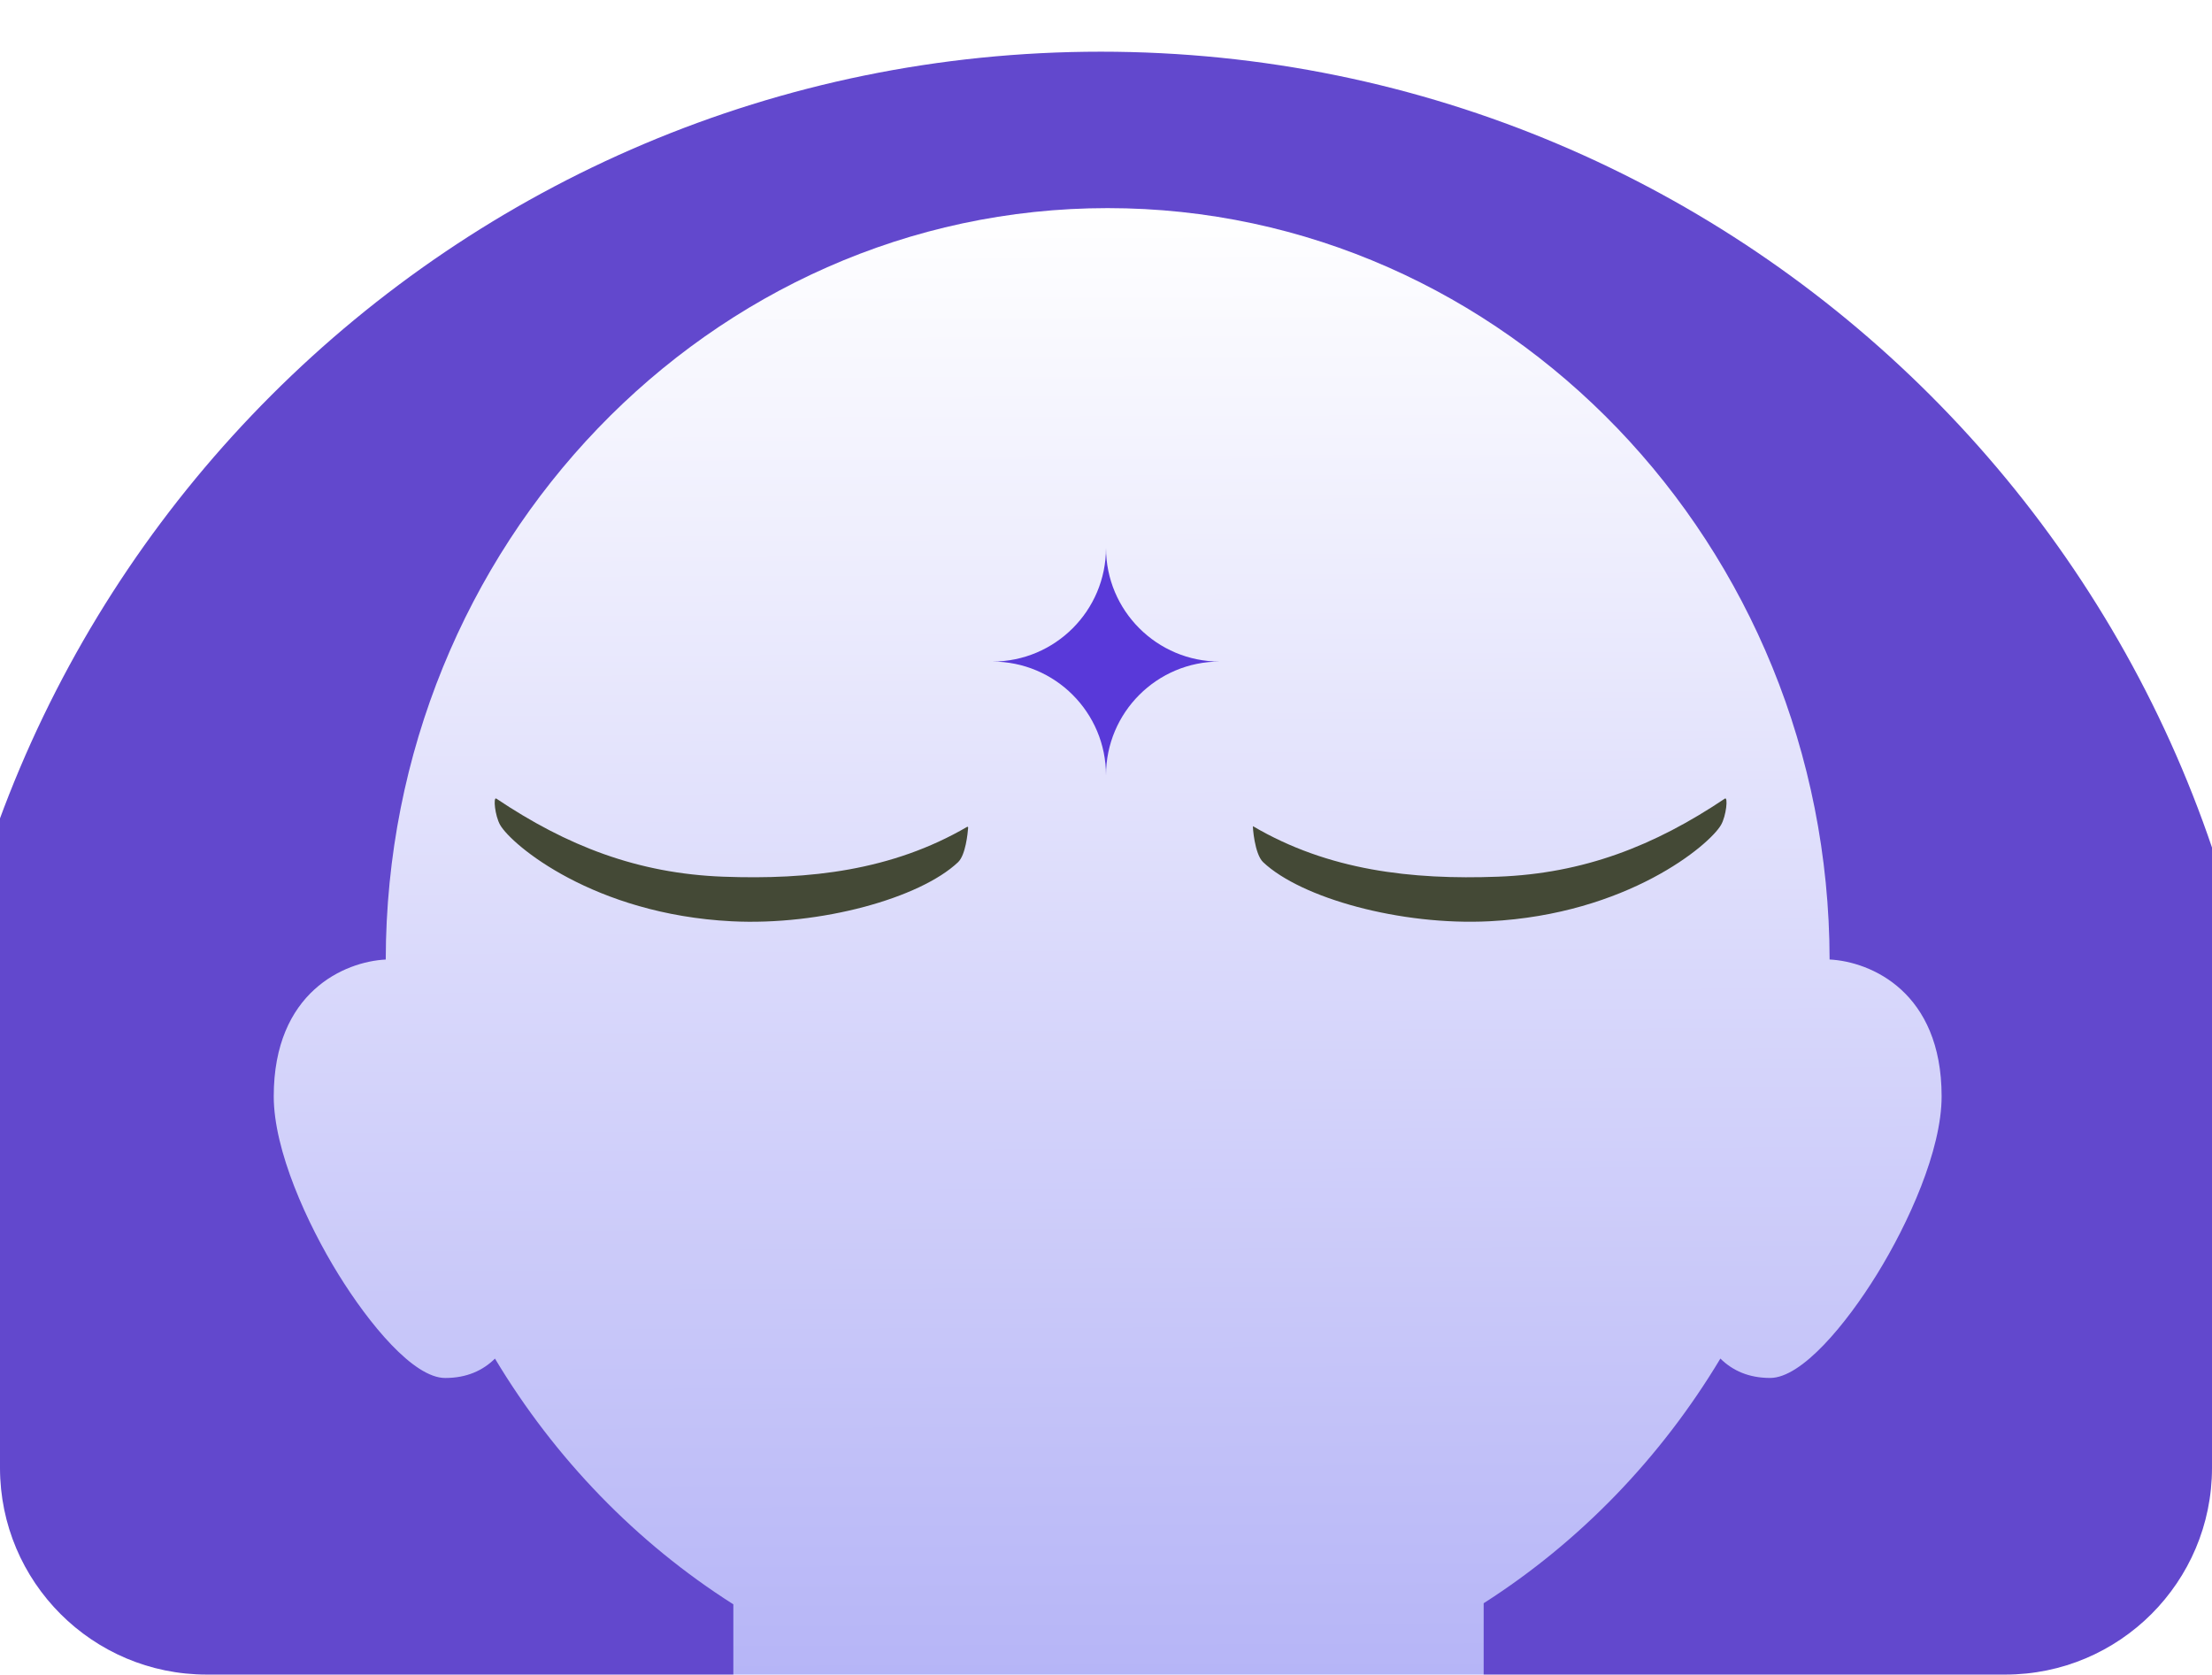
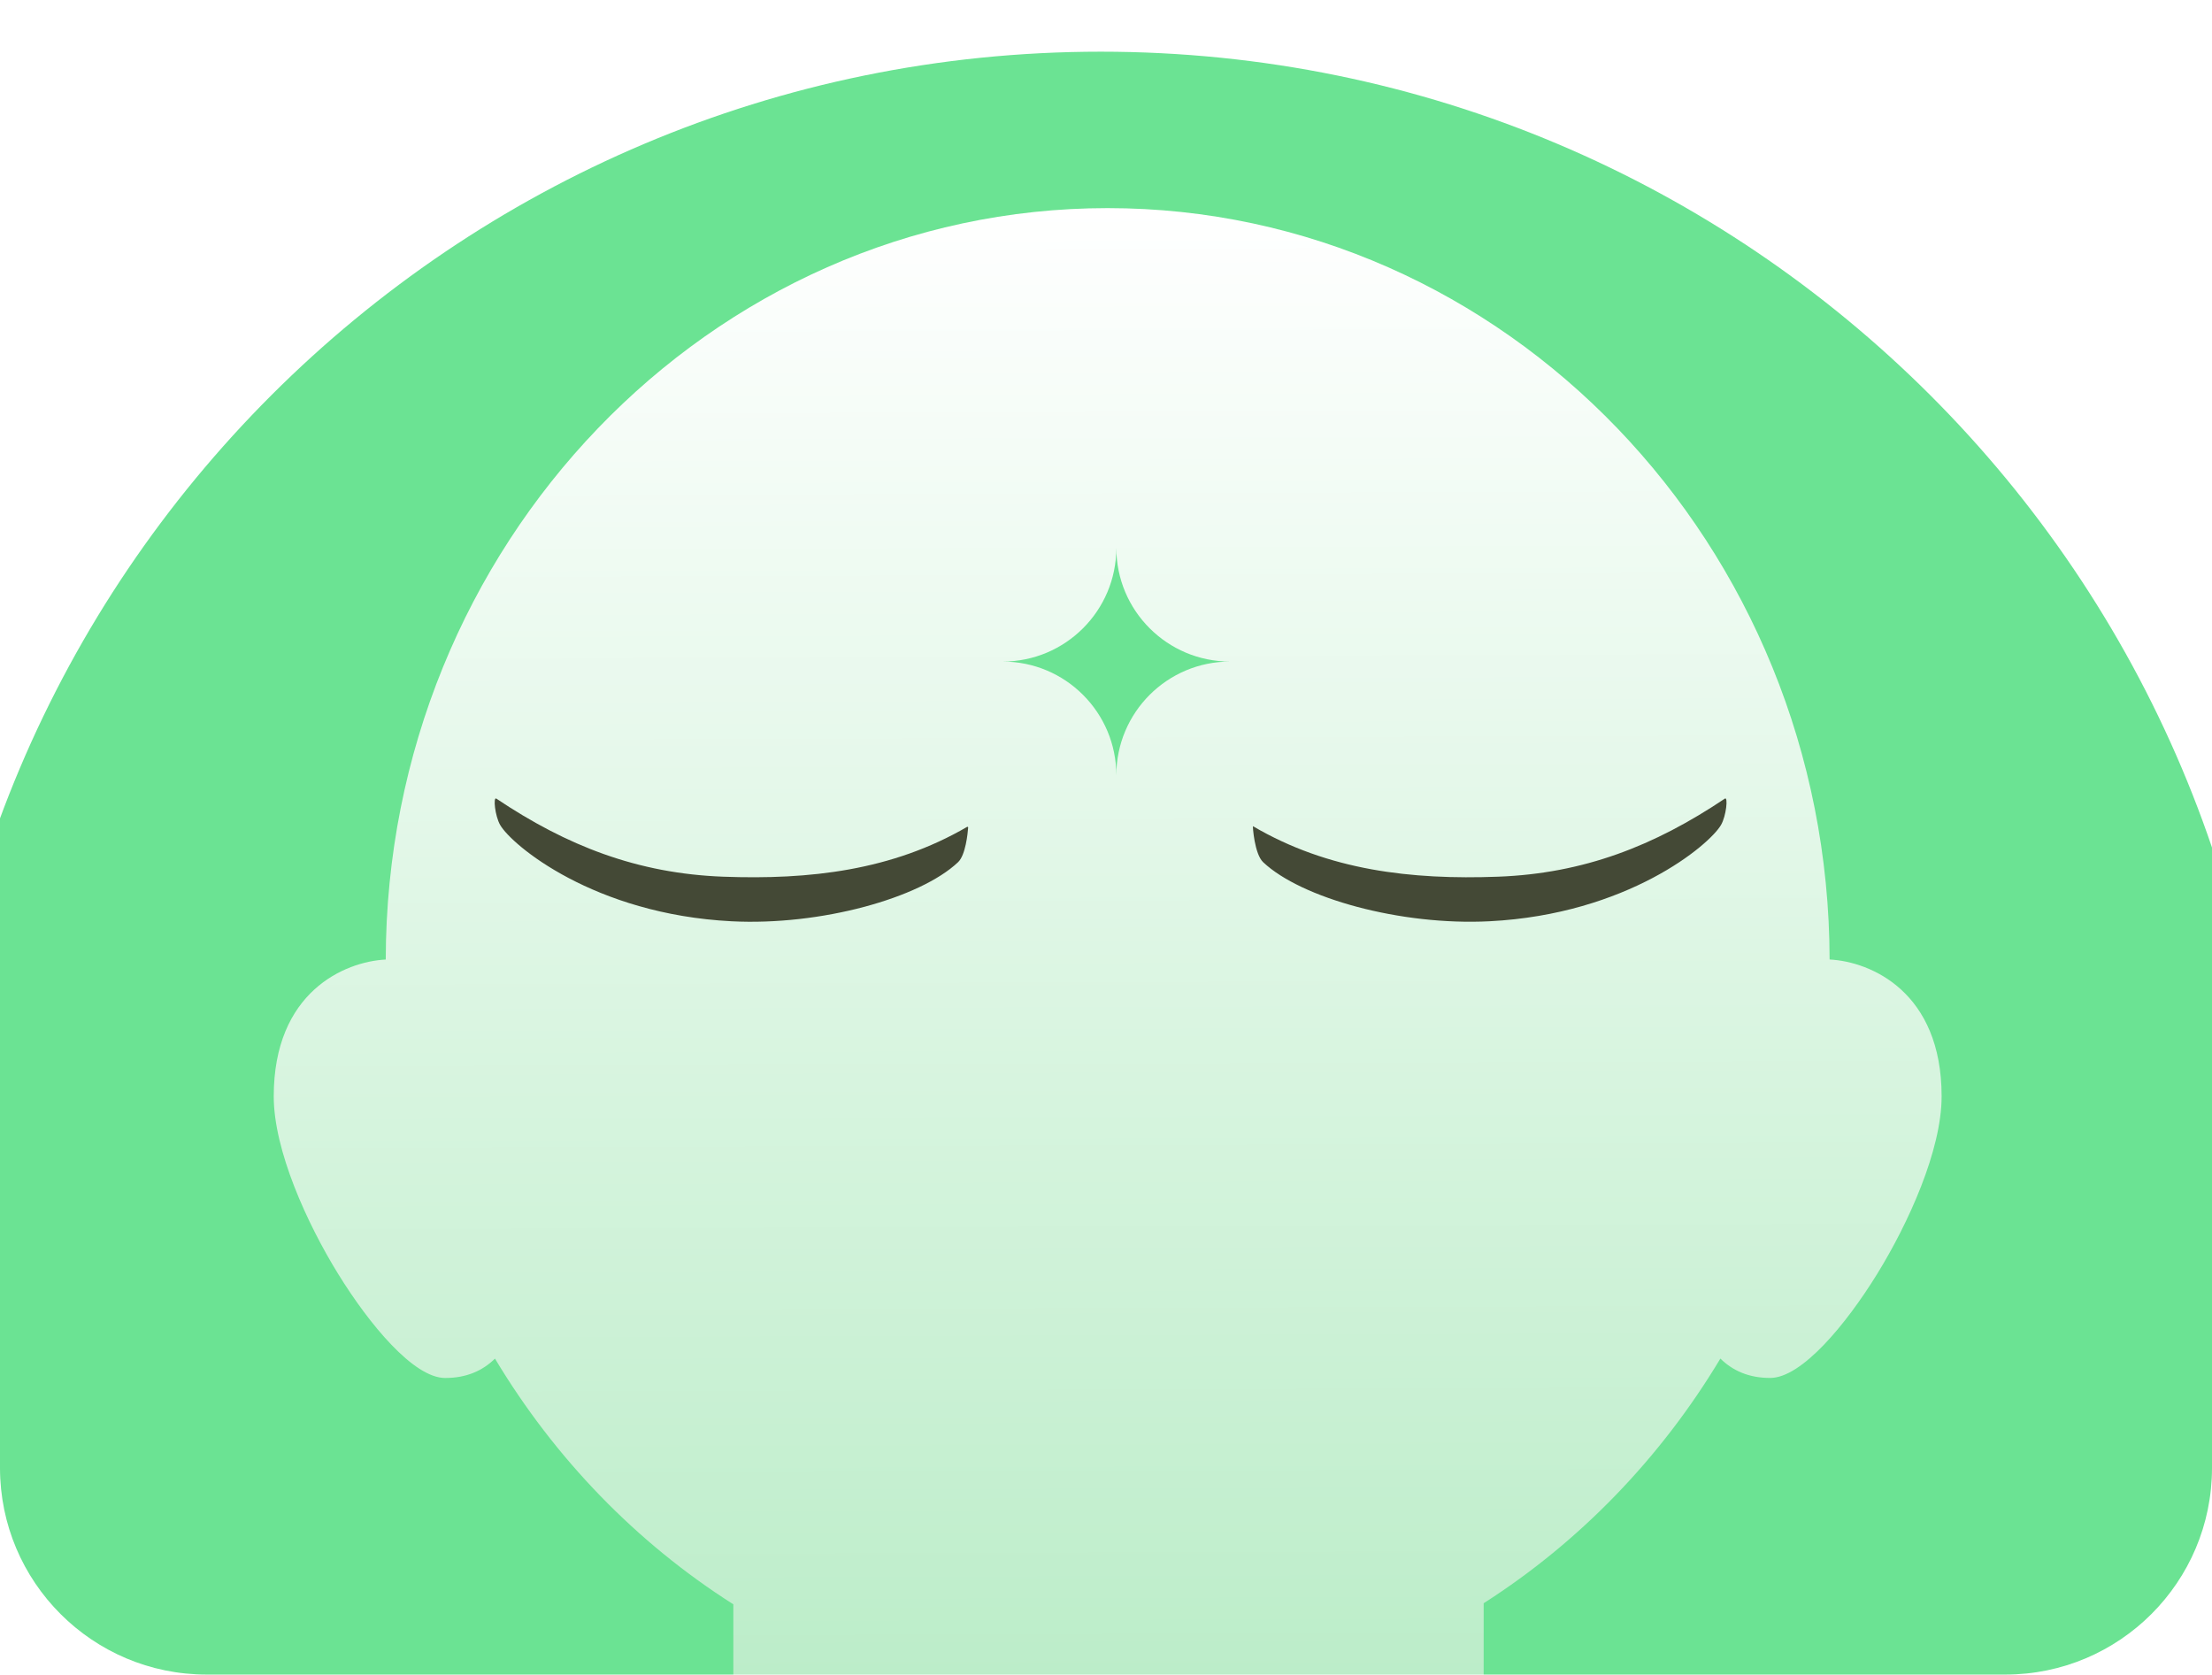
<svg xmlns="http://www.w3.org/2000/svg" width="214" height="162" viewBox="0 0 214 162" fill="none">
-   <mask id="mask0_461_2906" style="mask-type:alpha" maskUnits="userSpaceOnUse" x="0" y="0" width="214" height="162">
+   <mask id="mask0_1899_3271" style="mask-type:alpha" maskUnits="userSpaceOnUse" x="0" y="0" width="214" height="162">
    <rect width="214" height="162" rx="20" fill="#FBF5EF" />
  </mask>
-   <g mask="url(#mask0_461_2906)">
-     <circle cx="106.5" cy="118.5" r="113.5" fill="#6248CD" />
-     <mask id="mask1_461_2906" style="mask-type:alpha" maskUnits="userSpaceOnUse" x="-7" y="5" width="227" height="227">
-       <circle cx="106.5" cy="118.5" r="113.5" fill="#612C1B" />
+   <g mask="url(#mask0_1899_3271)">
+     <circle cx="106.5" cy="118.5" r="113.5" fill="#6BE393" />
+     <mask id="mask1_1899_3271" style="mask-type:alpha" maskUnits="userSpaceOnUse" x="-7" y="5" width="227" height="227">
+       <circle cx="106.5" cy="118.5" r="113.5" fill="#F34A13" />
    </mask>
-     <g mask="url(#mask1_461_2906)">
-       <path d="M167.088 197.098C162.524 189.286 157.324 185.804 150.225 185.804H143.537V155.098C152.817 149.171 160.673 141.047 166.438 131.429C167.634 132.607 169.2 133.304 171.255 133.304C174.309 133.304 178.602 128.112 181.599 123.254C184.615 118.365 187.842 111.282 187.842 106.058C187.842 95.965 180.997 93.026 177.005 92.823C176.936 52.73 145.631 20.133 107.16 20.133C68.69 20.133 37.388 52.73 37.319 92.826C33.327 93.03 26.483 95.968 26.483 106.062C26.483 111.288 29.706 118.372 32.725 123.257C35.725 128.115 40.015 133.307 43.069 133.307C45.124 133.307 46.691 132.607 47.886 131.432C53.683 141.106 61.598 149.268 70.947 155.204V177.198C70.947 181.659 67.303 185.288 62.822 185.288H55.5C47.114 185.288 39.494 188.242 34.046 193.61C28.231 199.336 25.158 207.389 25.158 216.895V267.941H184.204L171.836 209.633C170.86 205.038 169.262 200.821 167.088 197.098Z" fill="url(#paint0_linear_461_2906)" />
+     <g mask="url(#mask1_1899_3271)">
+       <path d="M167.088 197.098C162.524 189.286 157.324 185.804 150.225 185.804H143.537V155.098C152.817 149.171 160.673 141.047 166.438 131.429C167.634 132.607 169.2 133.304 171.255 133.304C174.309 133.304 178.602 128.112 181.599 123.254C184.615 118.365 187.842 111.282 187.842 106.058C187.842 95.965 180.997 93.026 177.005 92.823C176.936 52.73 145.631 20.133 107.16 20.133C68.69 20.133 37.388 52.73 37.319 92.826C33.327 93.03 26.483 95.968 26.483 106.062C26.483 111.288 29.706 118.372 32.725 123.257C35.725 128.115 40.015 133.307 43.069 133.307C45.124 133.307 46.691 132.607 47.886 131.432C53.683 141.106 61.598 149.268 70.947 155.204V177.198C70.947 181.659 67.303 185.288 62.822 185.288H55.5C47.114 185.288 39.494 188.242 34.046 193.61C28.231 199.336 25.158 207.389 25.158 216.895V267.941H184.204L171.836 209.633C170.86 205.038 169.262 200.821 167.088 197.098Z" fill="url(#paint0_linear_1899_3271)" />
    </g>
    <path d="M166.87 77.26C160.055 81.831 153.218 84.503 144.926 84.812C136.556 85.125 128.515 84.215 121.217 79.926C121.183 79.908 121.359 82.608 122.201 83.407C125.883 86.887 135.507 89.562 144.109 89.123C157.436 88.442 165.384 81.744 166.502 79.802C167.007 78.929 167.199 77.037 166.87 77.26Z" fill="#444936" />
    <path d="M69.965 84.812C61.676 84.502 54.836 81.83 48.021 77.26C47.693 77.04 47.885 78.932 48.386 79.805C49.504 81.746 57.453 88.444 70.78 89.125C79.382 89.565 89.005 86.89 92.687 83.409C93.421 82.716 93.622 80.607 93.665 80.059C93.668 80.003 93.61 79.966 93.56 79.994C86.293 84.224 78.292 85.122 69.965 84.812Z" fill="#444936" />
  </g>
-   <path fill-rule="evenodd" clip-rule="evenodd" d="M96 64C102.075 64 107 59.075 107 53H107L107 53C107 59.075 111.925 64 118 64C111.925 64 107 68.925 107 75C107 75 107 75 107 75H107C107 68.925 102.075 64 96 64Z" fill="#5939D9" />
+   <path fill-rule="evenodd" clip-rule="evenodd" d="M97 64C103.075 64 108 59.075 108 53H108L108 53C108 59.075 112.925 64 119 64C112.925 64 108 68.925 108 75C108 75 108 75 108 75H108C108 68.925 103.075 64 97 64Z" fill="#6BE393" />
  <defs>
-     <linearGradient id="paint0_linear_461_2906" x1="106.5" y1="20.133" x2="107" y2="162" gradientUnits="userSpaceOnUse">
+     <linearGradient id="paint0_linear_1899_3271" x1="106.5" y1="20.133" x2="107" y2="162" gradientUnits="userSpaceOnUse">
      <stop stop-color="white" />
-       <stop offset="1" stop-color="#B6B5F7" />
+       <stop offset="1" stop-color="#BCEDC9" />
    </linearGradient>
  </defs>
</svg>
